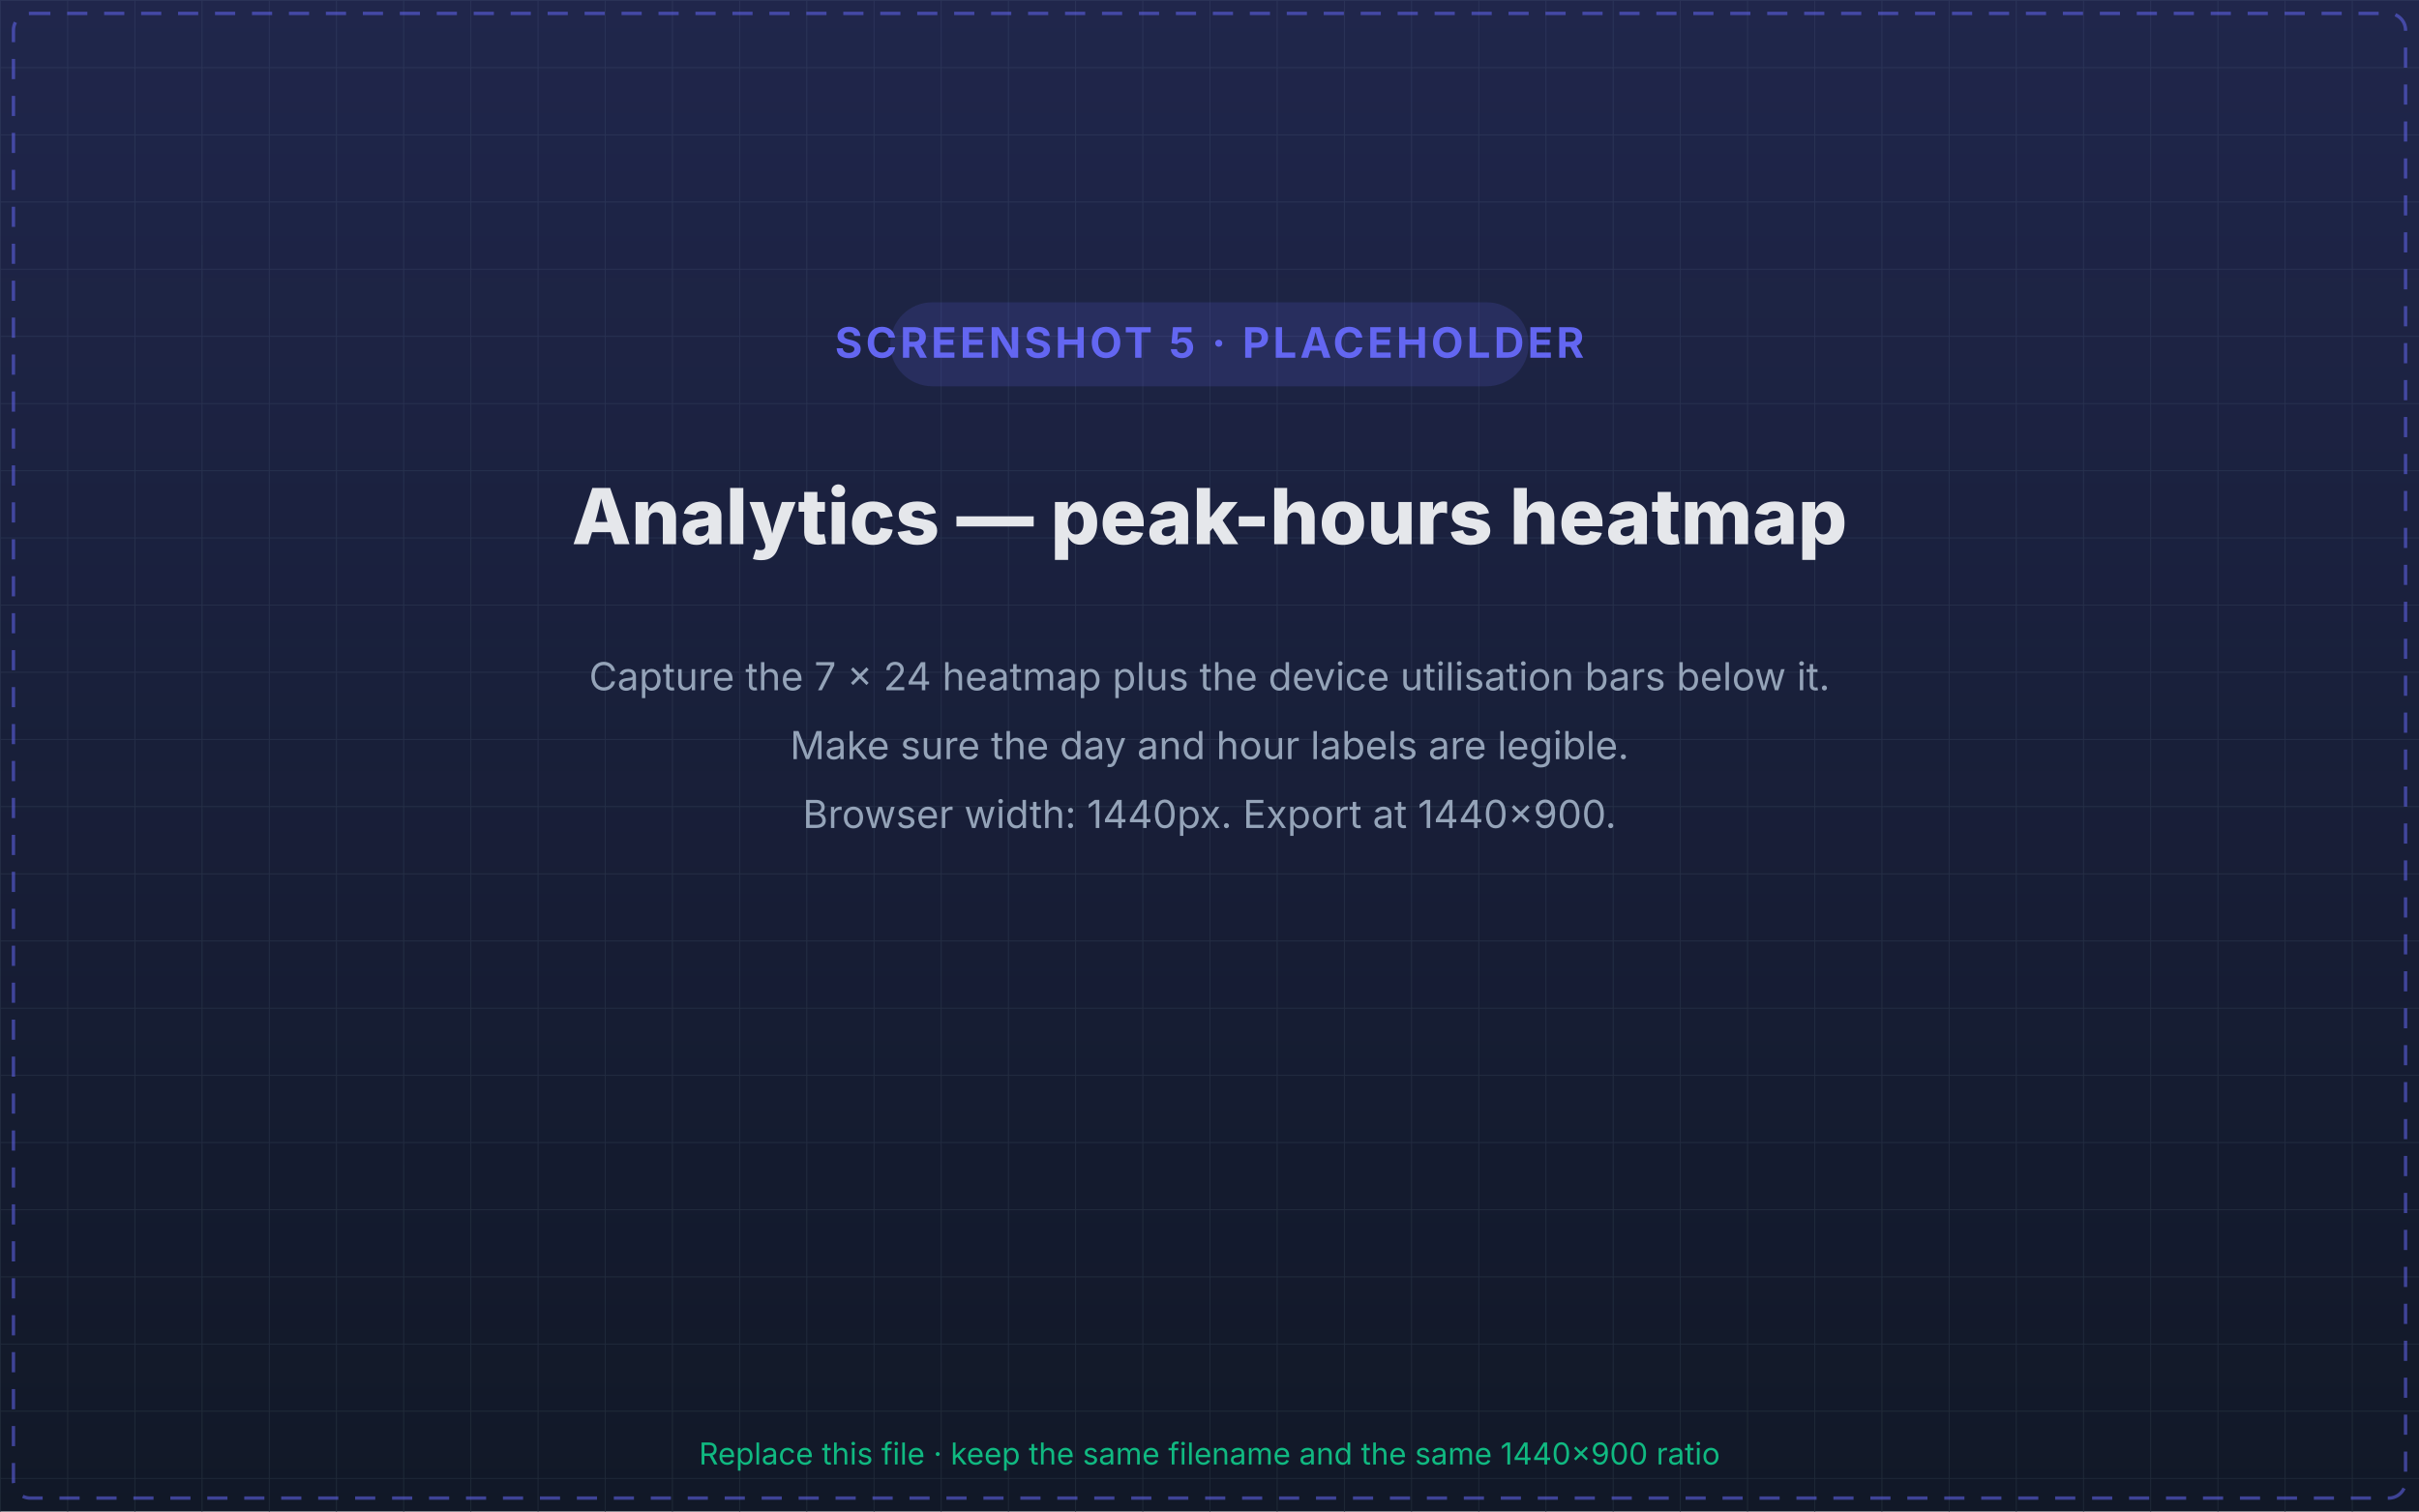
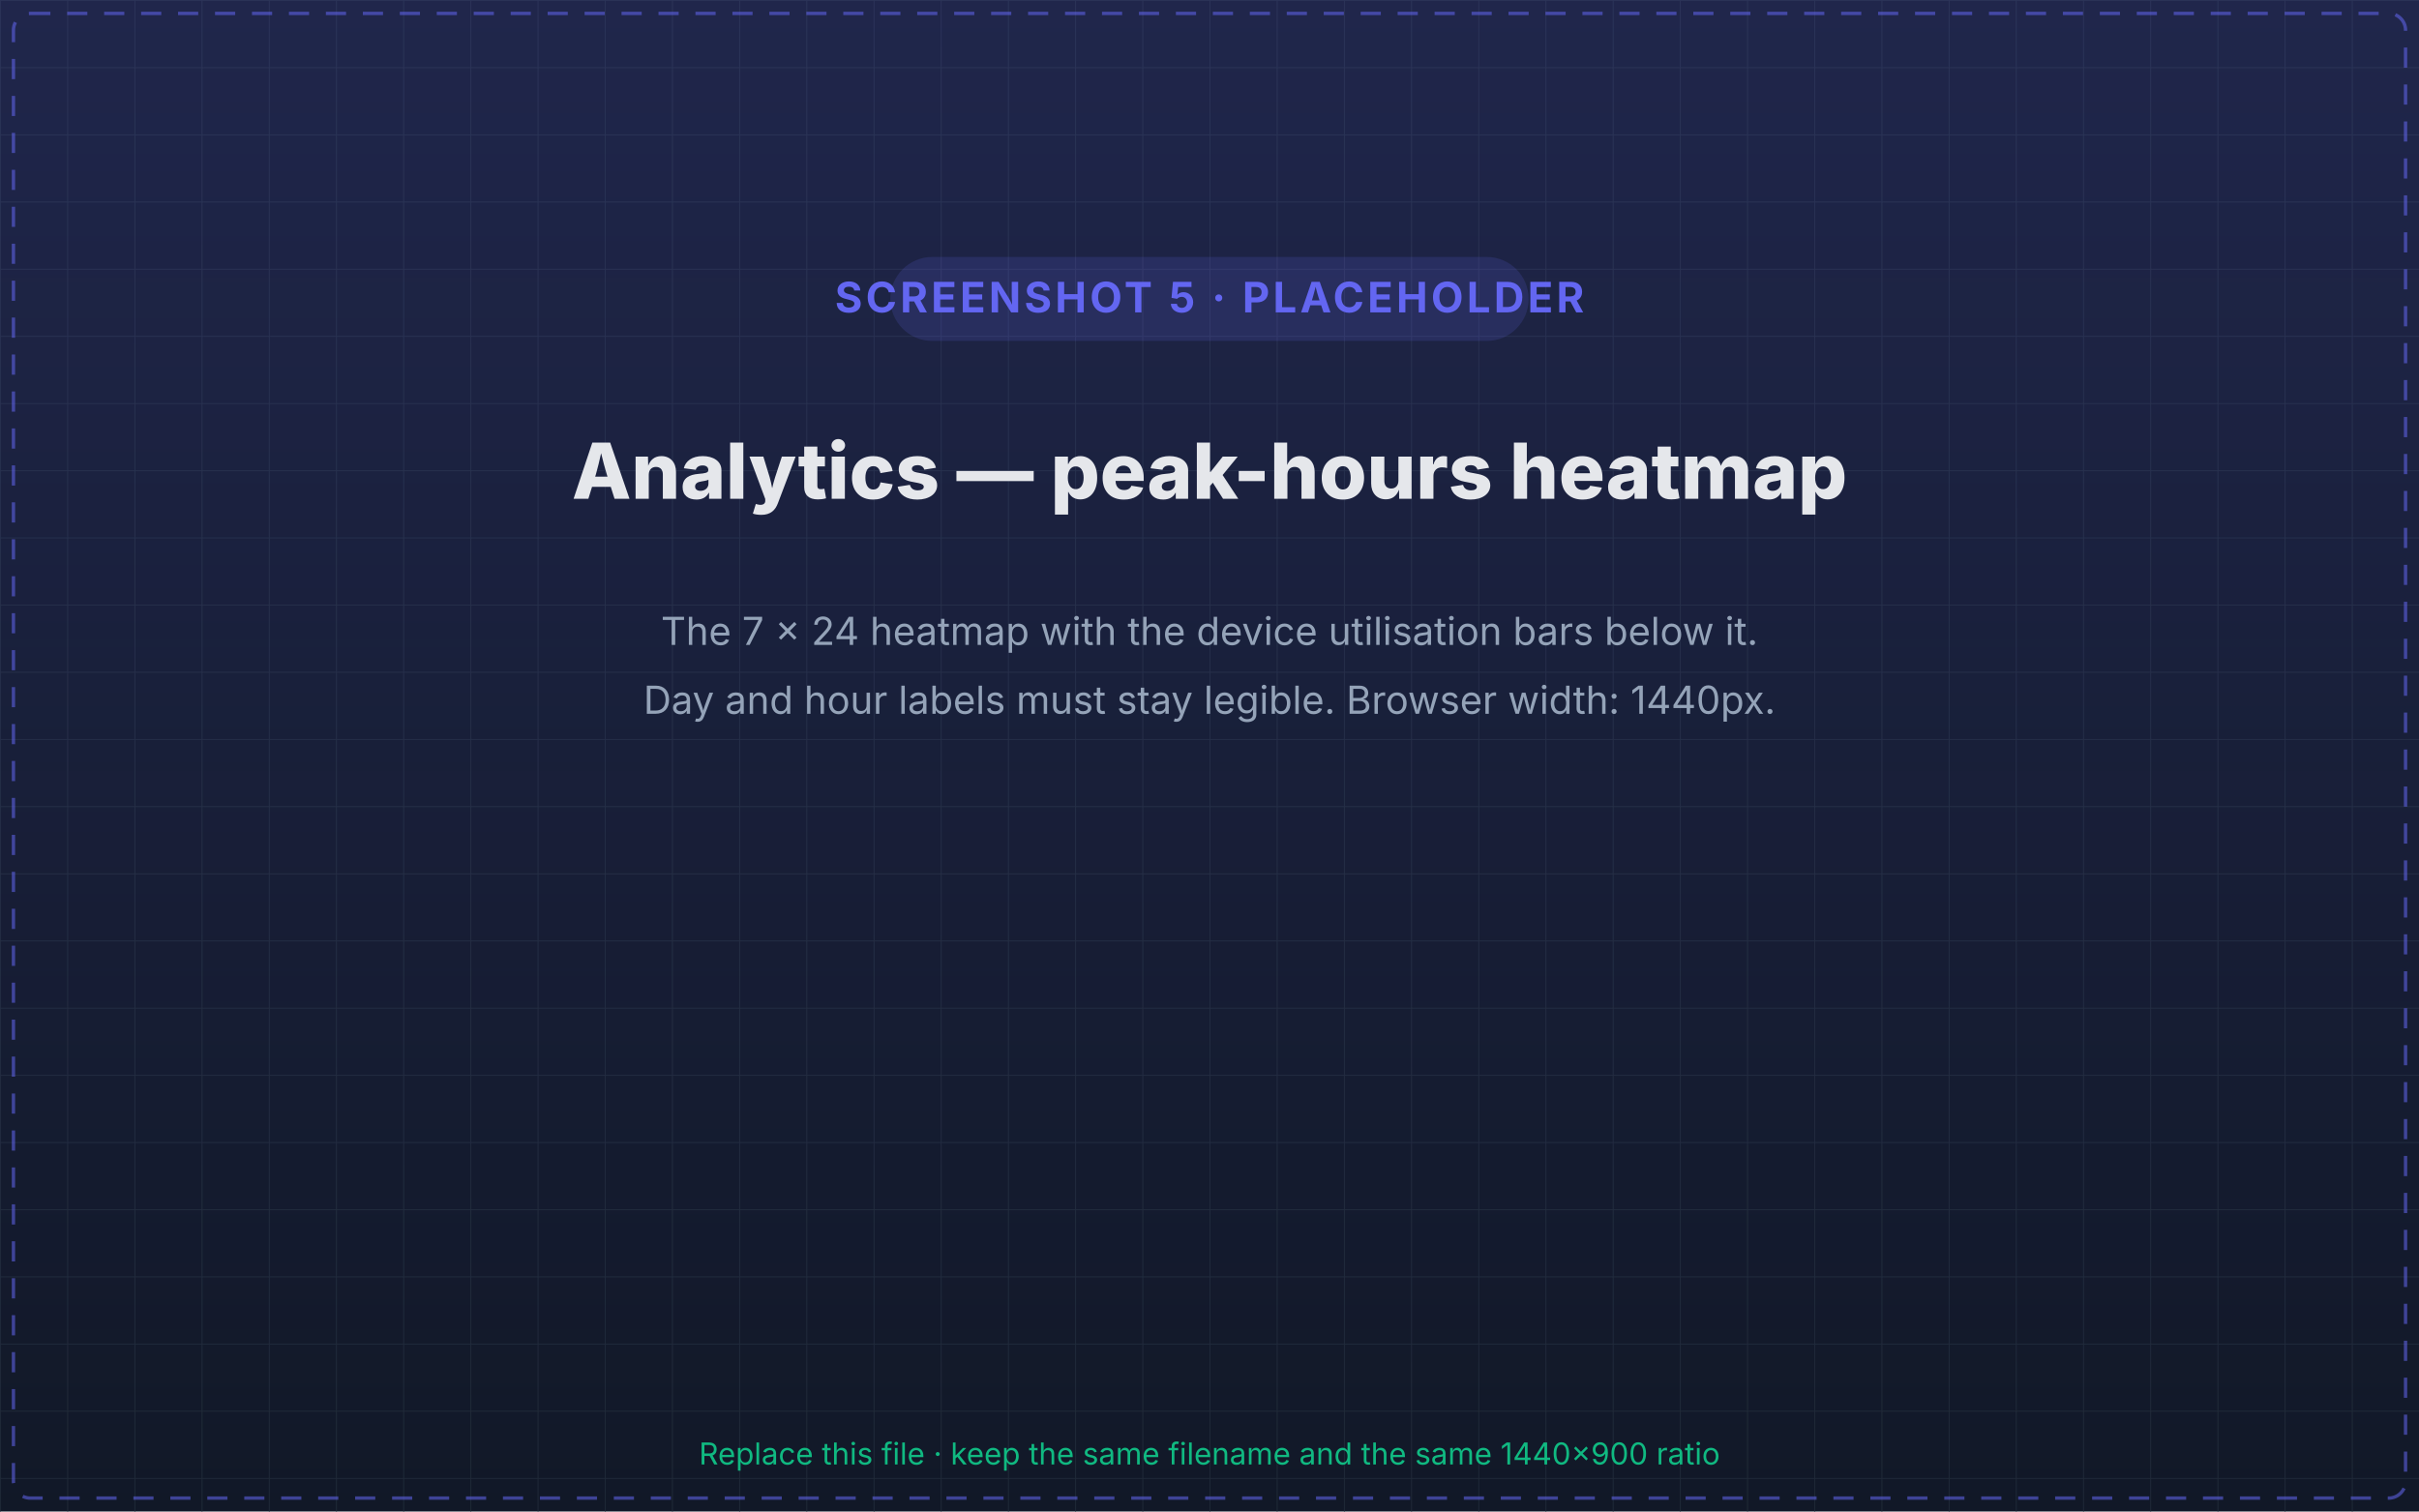
<svg xmlns="http://www.w3.org/2000/svg" width="1440" height="900" viewBox="0 0 1440 900" role="img" aria-label="Analytics — peak-hours heatmap">
  <defs>
    <pattern id="g" width="40" height="40" patternUnits="userSpaceOnUse">
      <path d="M40 0H0V40" fill="none" stroke="#1f2937" stroke-width="1" />
    </pattern>
    <linearGradient id="fade" x1="0" y1="0" x2="0" y2="1">
      <stop offset="0" stop-color="#6366f1" stop-opacity=".18" />
      <stop offset="1" stop-color="#6366f1" stop-opacity="0" />
    </linearGradient>
  </defs>
  <rect width="1440" height="900" fill="#111827" />
  <rect width="1440" height="900" fill="url(#g)" />
  <rect width="1440" height="900" fill="url(#fade)" />
  <rect x="8" y="8" width="1424" height="884" fill="none" rx="10" stroke="#6366f1" stroke-width="2" stroke-dasharray="12 10" opacity=".55" />
-   <rect x="530 " y="180" width="380" height="50" rx="25" fill="#6366f1" opacity=".16" />
-   <text x="720" y="213" text-anchor="middle" font-family="Inter,Segoe UI,Arial,sans-serif" font-size="25" font-weight="700" fill="#6366f1" letter-spacing="2">SCREENSHOT 5 · PLACEHOLDER</text>
-   <text x="720" y="324" text-anchor="middle" font-family="Inter,Segoe UI,Arial,sans-serif" font-size="46" font-weight="800" fill="#e5e7eb">Analytics — peak-hours heatmap</text>
-   <text x="720" y="411" text-anchor="middle" font-family="Inter,Segoe UI,Arial,sans-serif" font-size="23" fill="#94a3b8">Capture the 7 × 24 heatmap plus the device utilisation bars below it.</text>
-   <text x="720" y="452" text-anchor="middle" font-family="Inter,Segoe UI,Arial,sans-serif" font-size="23" fill="#94a3b8">Make sure the day and hour labels are legible.</text>
-   <text x="720" y="493" text-anchor="middle" font-family="Inter,Segoe UI,Arial,sans-serif" font-size="23" fill="#94a3b8">Browser width: 1440px. Export at 1440×900.</text>
+   <rect x="530" y="153" width="380" height="50" rx="25" fill="#6366f1" opacity=".16" />
+   <text x="720" y="186" text-anchor="middle" font-family="Inter,Segoe UI,Arial,sans-serif" font-size="25" font-weight="700" fill="#6366f1" letter-spacing="2">SCREENSHOT 5 · PLACEHOLDER</text>
+   <text x="720" y="297" text-anchor="middle" font-family="Inter,Segoe UI,Arial,sans-serif" font-size="46" font-weight="800" fill="#e5e7eb">Analytics — peak-hours heatmap</text>
+   <text x="720" y="384" text-anchor="middle" font-family="Inter,Segoe UI,Arial,sans-serif" font-size="23" fill="#94a3b8">The 7 × 24 heatmap with the device utilisation bars below it.</text>
+   <text x="720" y="425" text-anchor="middle" font-family="Inter,Segoe UI,Arial,sans-serif" font-size="23" fill="#94a3b8">Day and hour labels must stay legible.  Browser width: 1440px.</text>
  <text x="720" y="872" text-anchor="middle" font-family="Inter,Segoe UI,Arial,sans-serif" font-size="18" fill="#10b981">Replace this file · keep the same filename and the same 1440×900 ratio</text>
</svg>
